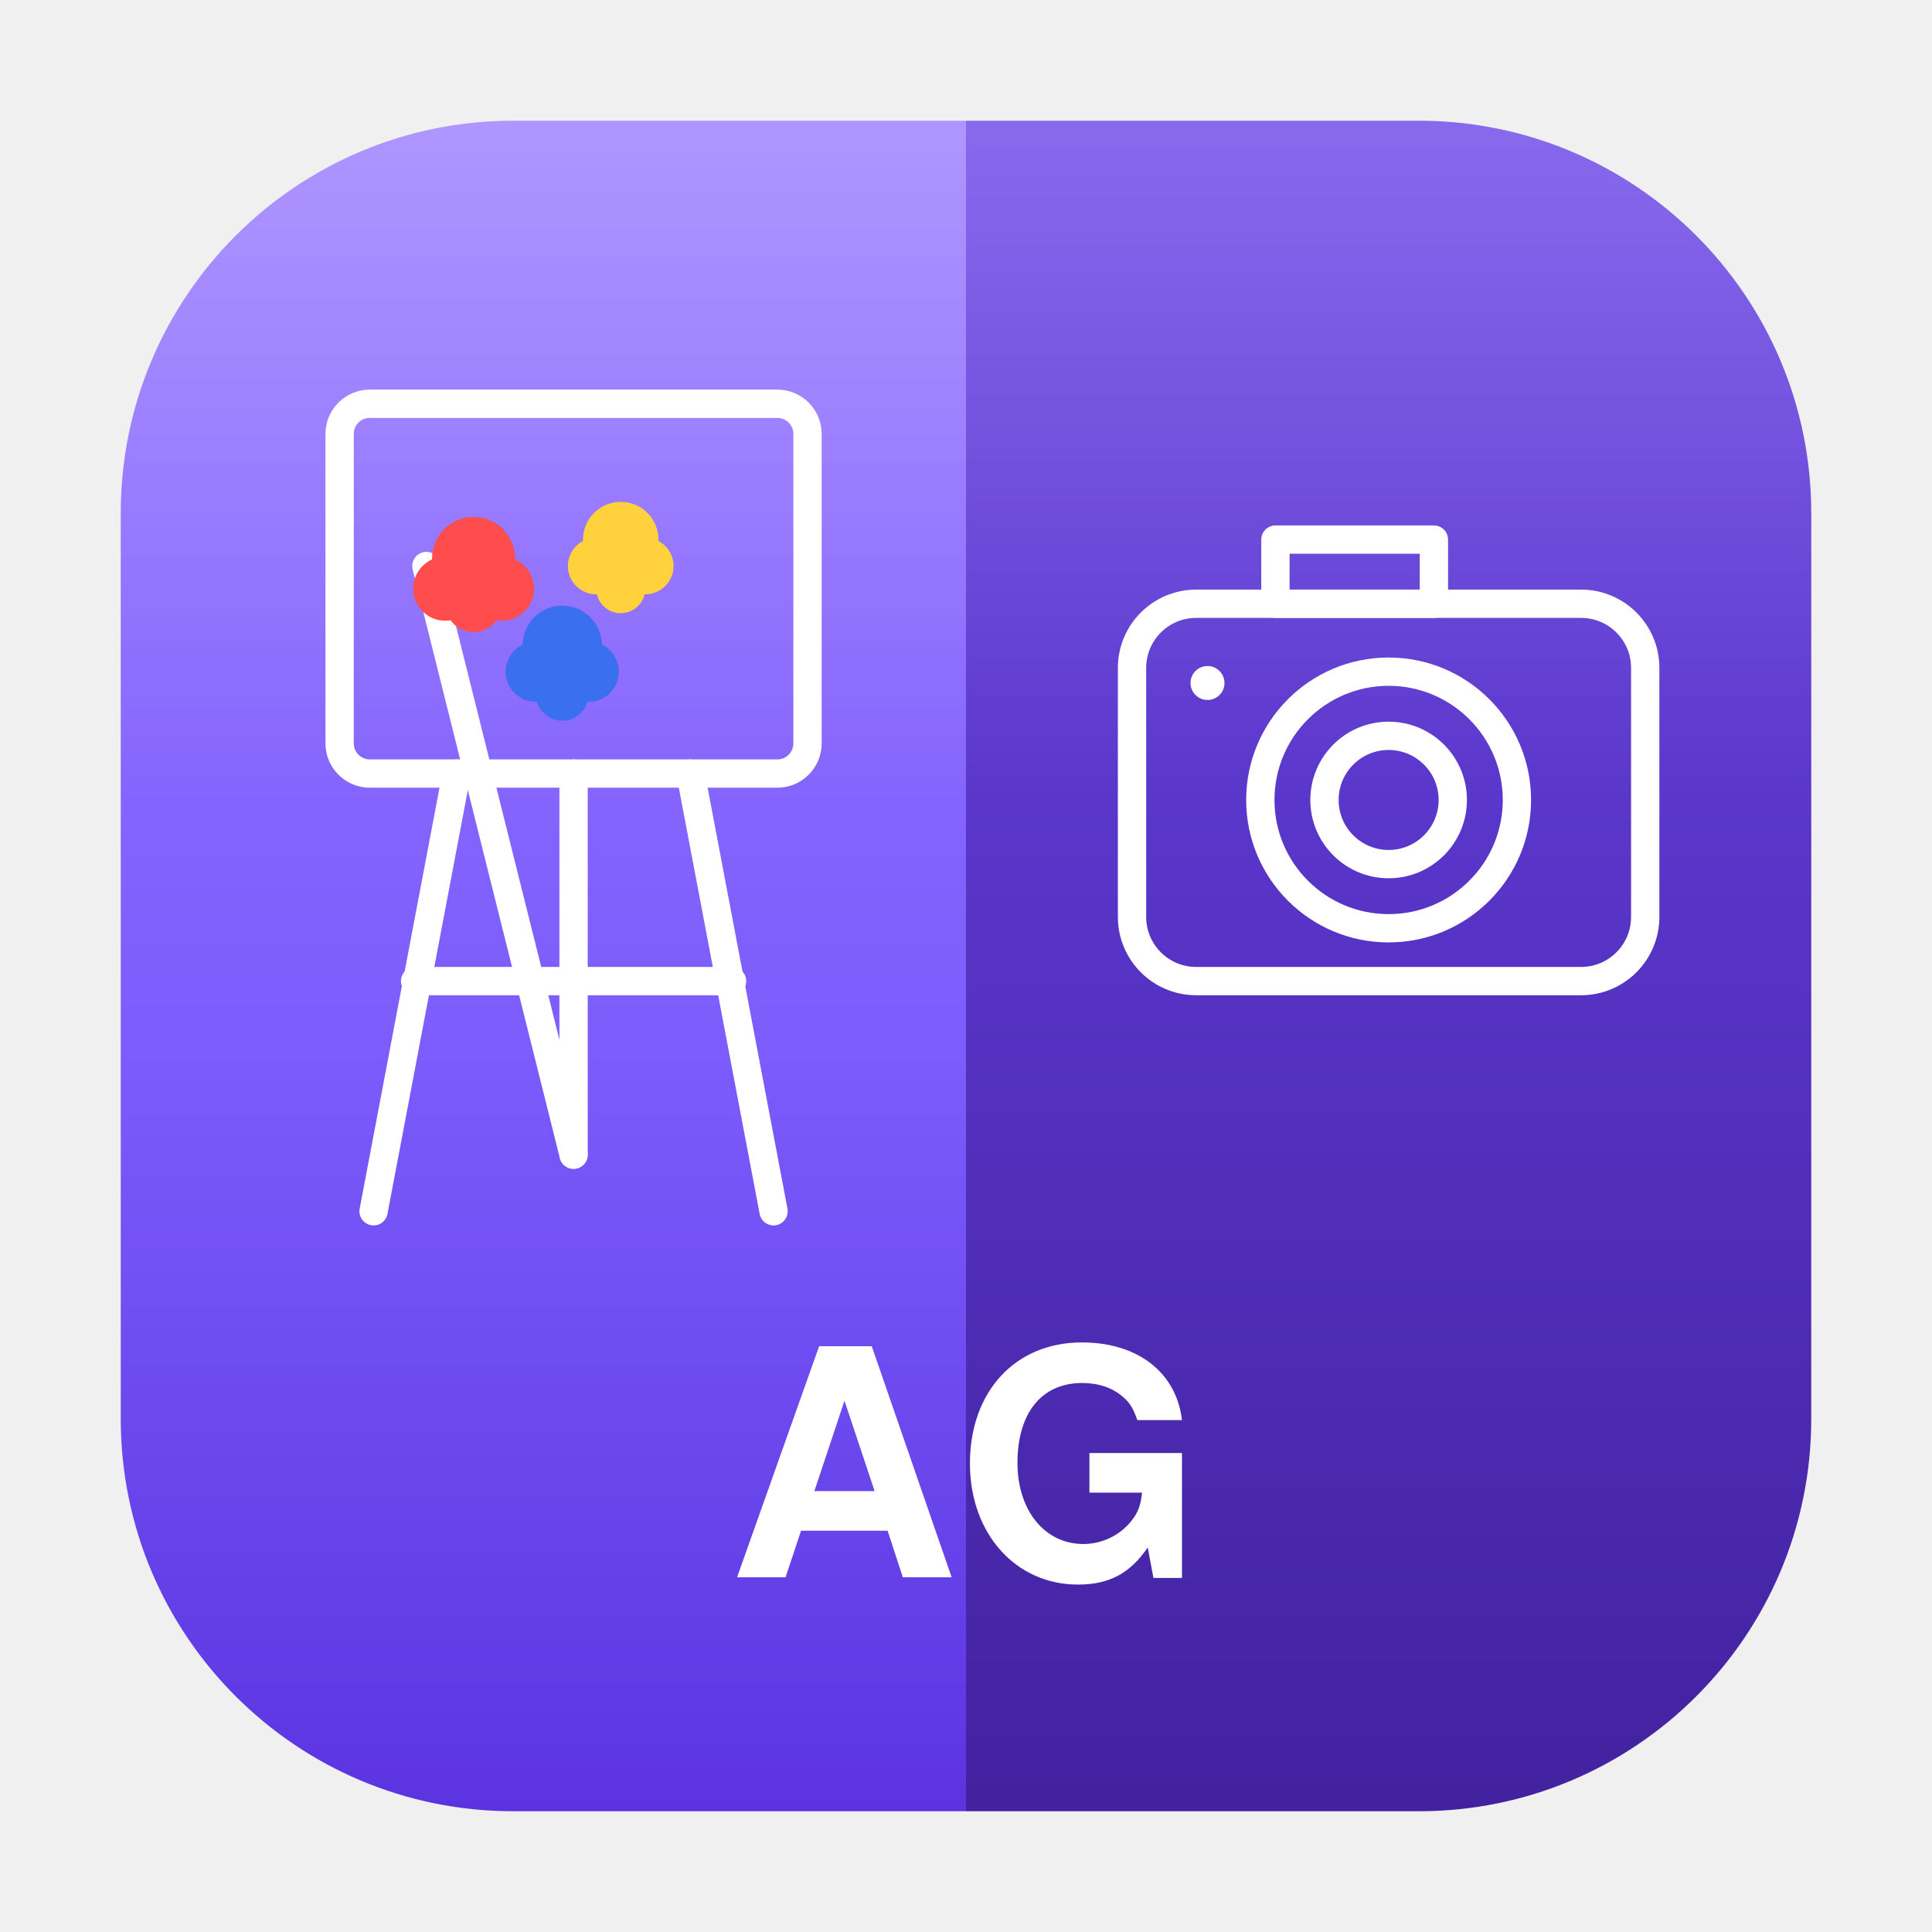
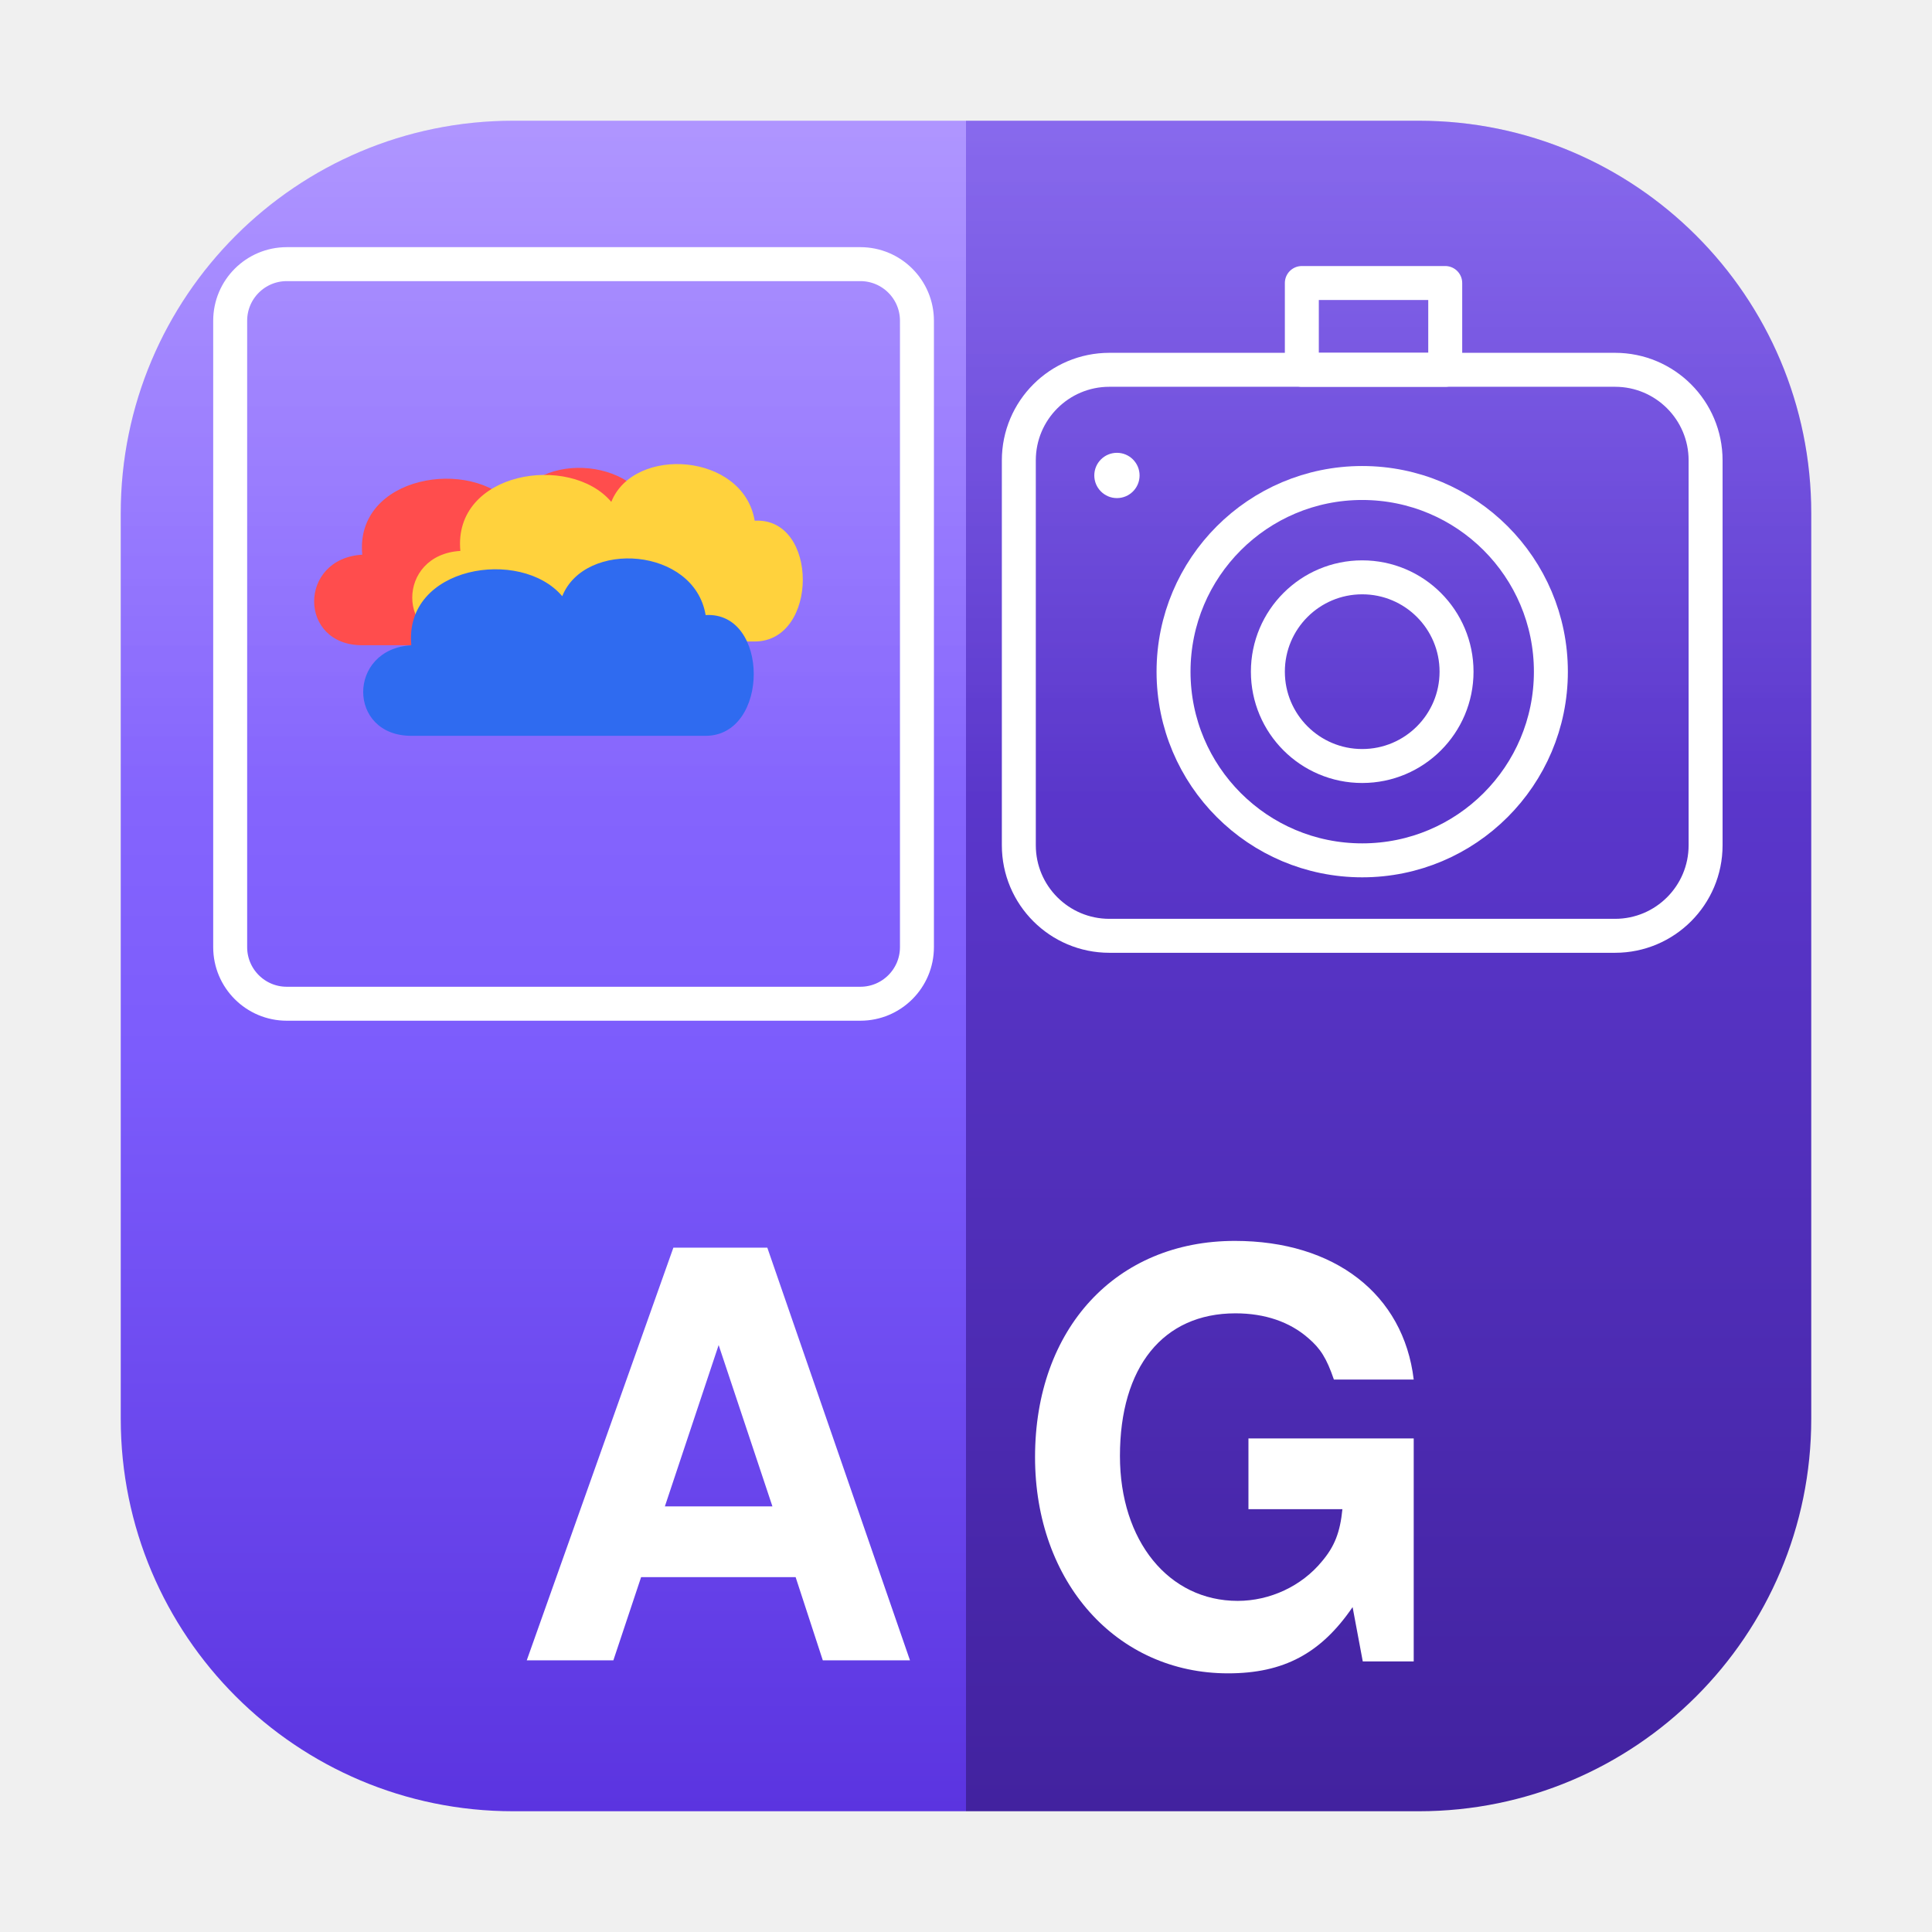
<svg xmlns="http://www.w3.org/2000/svg" width="1024" height="1024" viewBox="0 0 1024 1024">
  <defs>
    <linearGradient id="bg" x1="0" y1="0" x2="0" y2="1">
      <stop offset="0" stop-color="#9b7bff" />
      <stop offset="0.55" stop-color="#7c5cfc" />
      <stop offset="1" stop-color="#5b34e0" />
    </linearGradient>
    <linearGradient id="bgArt" x1="0" y1="0" x2="0" y2="1">
      <stop offset="0" stop-color="#6a44e8" />
      <stop offset="1" stop-color="#42229f" />
    </linearGradient>
    <linearGradient id="sheen" x1="0" y1="0" x2="0" y2="1">
      <stop offset="0" stop-color="#ffffff" stop-opacity="0.20" />
      <stop offset="0.4" stop-color="#ffffff" stop-opacity="0" />
    </linearGradient>
    <clipPath id="round">
      <rect x="64" y="64" width="896" height="896" rx="208" />
    </clipPath>
+     <clipPath id="boardClip">
+       <rect x="132" y="150" width="344" height="372" rx="22" />
+     </clipPath>
+     <g id="cloud">
+       <path d="M -86 30 C -120 30 -120 -16 -86 -18 C -90 -60 -28 -70 -6 -44                C 6 -74 64 -70 70 -34 C 104 -36 104 30 70 30 Z" />
+     </g>
+     <clipPath id="cA">
+       <use href="#cloud" transform="translate(278 312) scale(1.0)" />
+     </clipPath>
+     <clipPath id="cB">
+       <use href="#cloud" transform="translate(330 310) scale(1.0)" />
+     </clipPath>
+     <clipPath id="cC">
+       <use href="#cloud" transform="translate(304 360) scale(1.0)" />
+     </clipPath>
  </defs>
  <g clip-path="url(#round)">
    <rect x="64" y="64" width="448" height="896" fill="url(#bg)" />
    <rect x="512" y="64" width="448" height="896" fill="url(#bgArt)" />
    <rect x="64" y="64" width="896" height="896" fill="url(#sheen)" />
  </g>
-   <g fill="none" stroke="#ffffff" stroke-width="15" stroke-linecap="round" stroke-linejoin="round">
-     <rect x="180" y="214" width="248" height="196" rx="16" />
-     <path d="M242 410 L198 642" />
-     <path d="M366 410 L410 642" />
-     <path d="M304 410 L304 612" />
-     <path d="M226 300 L304 612" />
-     <path d="M220 520 L388 520" />
-   </g>
-   <g>
-     <g fill="#ff4d4d">
-       <circle cx="236" cy="312" r="17" />
-       <circle cx="266" cy="312" r="17" />
-       <circle cx="251" cy="296" r="22" />
-       <circle cx="251" cy="320" r="15" />
-     </g>
-     <g fill="#ffd23d">
-       <circle cx="316" cy="300" r="15" />
-       <circle cx="342" cy="300" r="15" />
-       <circle cx="329" cy="286" r="20" />
-       <circle cx="329" cy="312" r="13" />
-     </g>
-     <g fill="#3a6ff0">
-       <circle cx="284" cy="356" r="16" />
-       <circle cx="312" cy="356" r="16" />
-       <circle cx="298" cy="342" r="21" />
-       <circle cx="298" cy="368" r="14" />
+   <rect x="122" y="140" width="364" height="392" rx="30" fill="none" stroke="#ffffff" stroke-width="18" />
+   <g clip-path="url(#boardClip)">
+     <use href="#cloud" fill="#ff4d4d" transform="translate(278 312) scale(1.0)" />
+     <use href="#cloud" fill="#ffd23d" transform="translate(330 310) scale(1.0)" />
+     <use href="#cloud" fill="#2f6bf0" transform="translate(304 360) scale(1.0)" />
+     <use href="#cloud" fill="#ff9a2e" transform="translate(278 312) scale(1.0)" clip-path="url(#cB)" />
+     <use href="#cloud" fill="#27c05a" transform="translate(330 310) scale(1.0)" clip-path="url(#cC)" />
+     <use href="#cloud" fill="#8a3df0" transform="translate(278 312) scale(1.0)" clip-path="url(#cC)" />
+     <g clip-path="url(#cC)">
+       <use href="#cloud" fill="#4a3a63" transform="translate(278 312) scale(1.0)" clip-path="url(#cB)" />
    </g>
  </g>
-   <g fill="none" stroke="#ffffff" stroke-width="15" stroke-linecap="round" stroke-linejoin="round">
-     <path d="M676 286 h84 v34 h-84 z" />
-     <rect x="600" y="320" width="272" height="200" rx="34" />
-     <circle cx="736" cy="424" r="68" />
-     <circle cx="736" cy="424" r="34" />
-     <circle cx="640" cy="362" r="9" fill="#ffffff" stroke="none" />
+   <g fill="none" stroke="#ffffff" stroke-width="18" stroke-linecap="round" stroke-linejoin="round">
+     <path d="M690 150 h76 v46 h-76 z" />
+     <rect x="540" y="196" width="364" height="300" rx="48" />
+     <circle cx="722" cy="356" r="100" />
+     <circle cx="722" cy="356" r="50" />
+     <circle cx="592" cy="252" r="12" fill="#ffffff" stroke="none" />
  </g>
-   <text x="512" y="836" text-anchor="middle" fill="#ffffff" font-family="Helvetica Neue, Helvetica, Arial, sans-serif" font-size="168" font-weight="800" letter-spacing="6">AG</text>
+   <g fill="#ffffff" font-family="Helvetica Neue, Helvetica, Arial, sans-serif" font-size="300" font-weight="800">
+     <text x="488" y="880" text-anchor="end">A</text>
+     <text x="536" y="880" text-anchor="start">G</text>
+   </g>
</svg>
